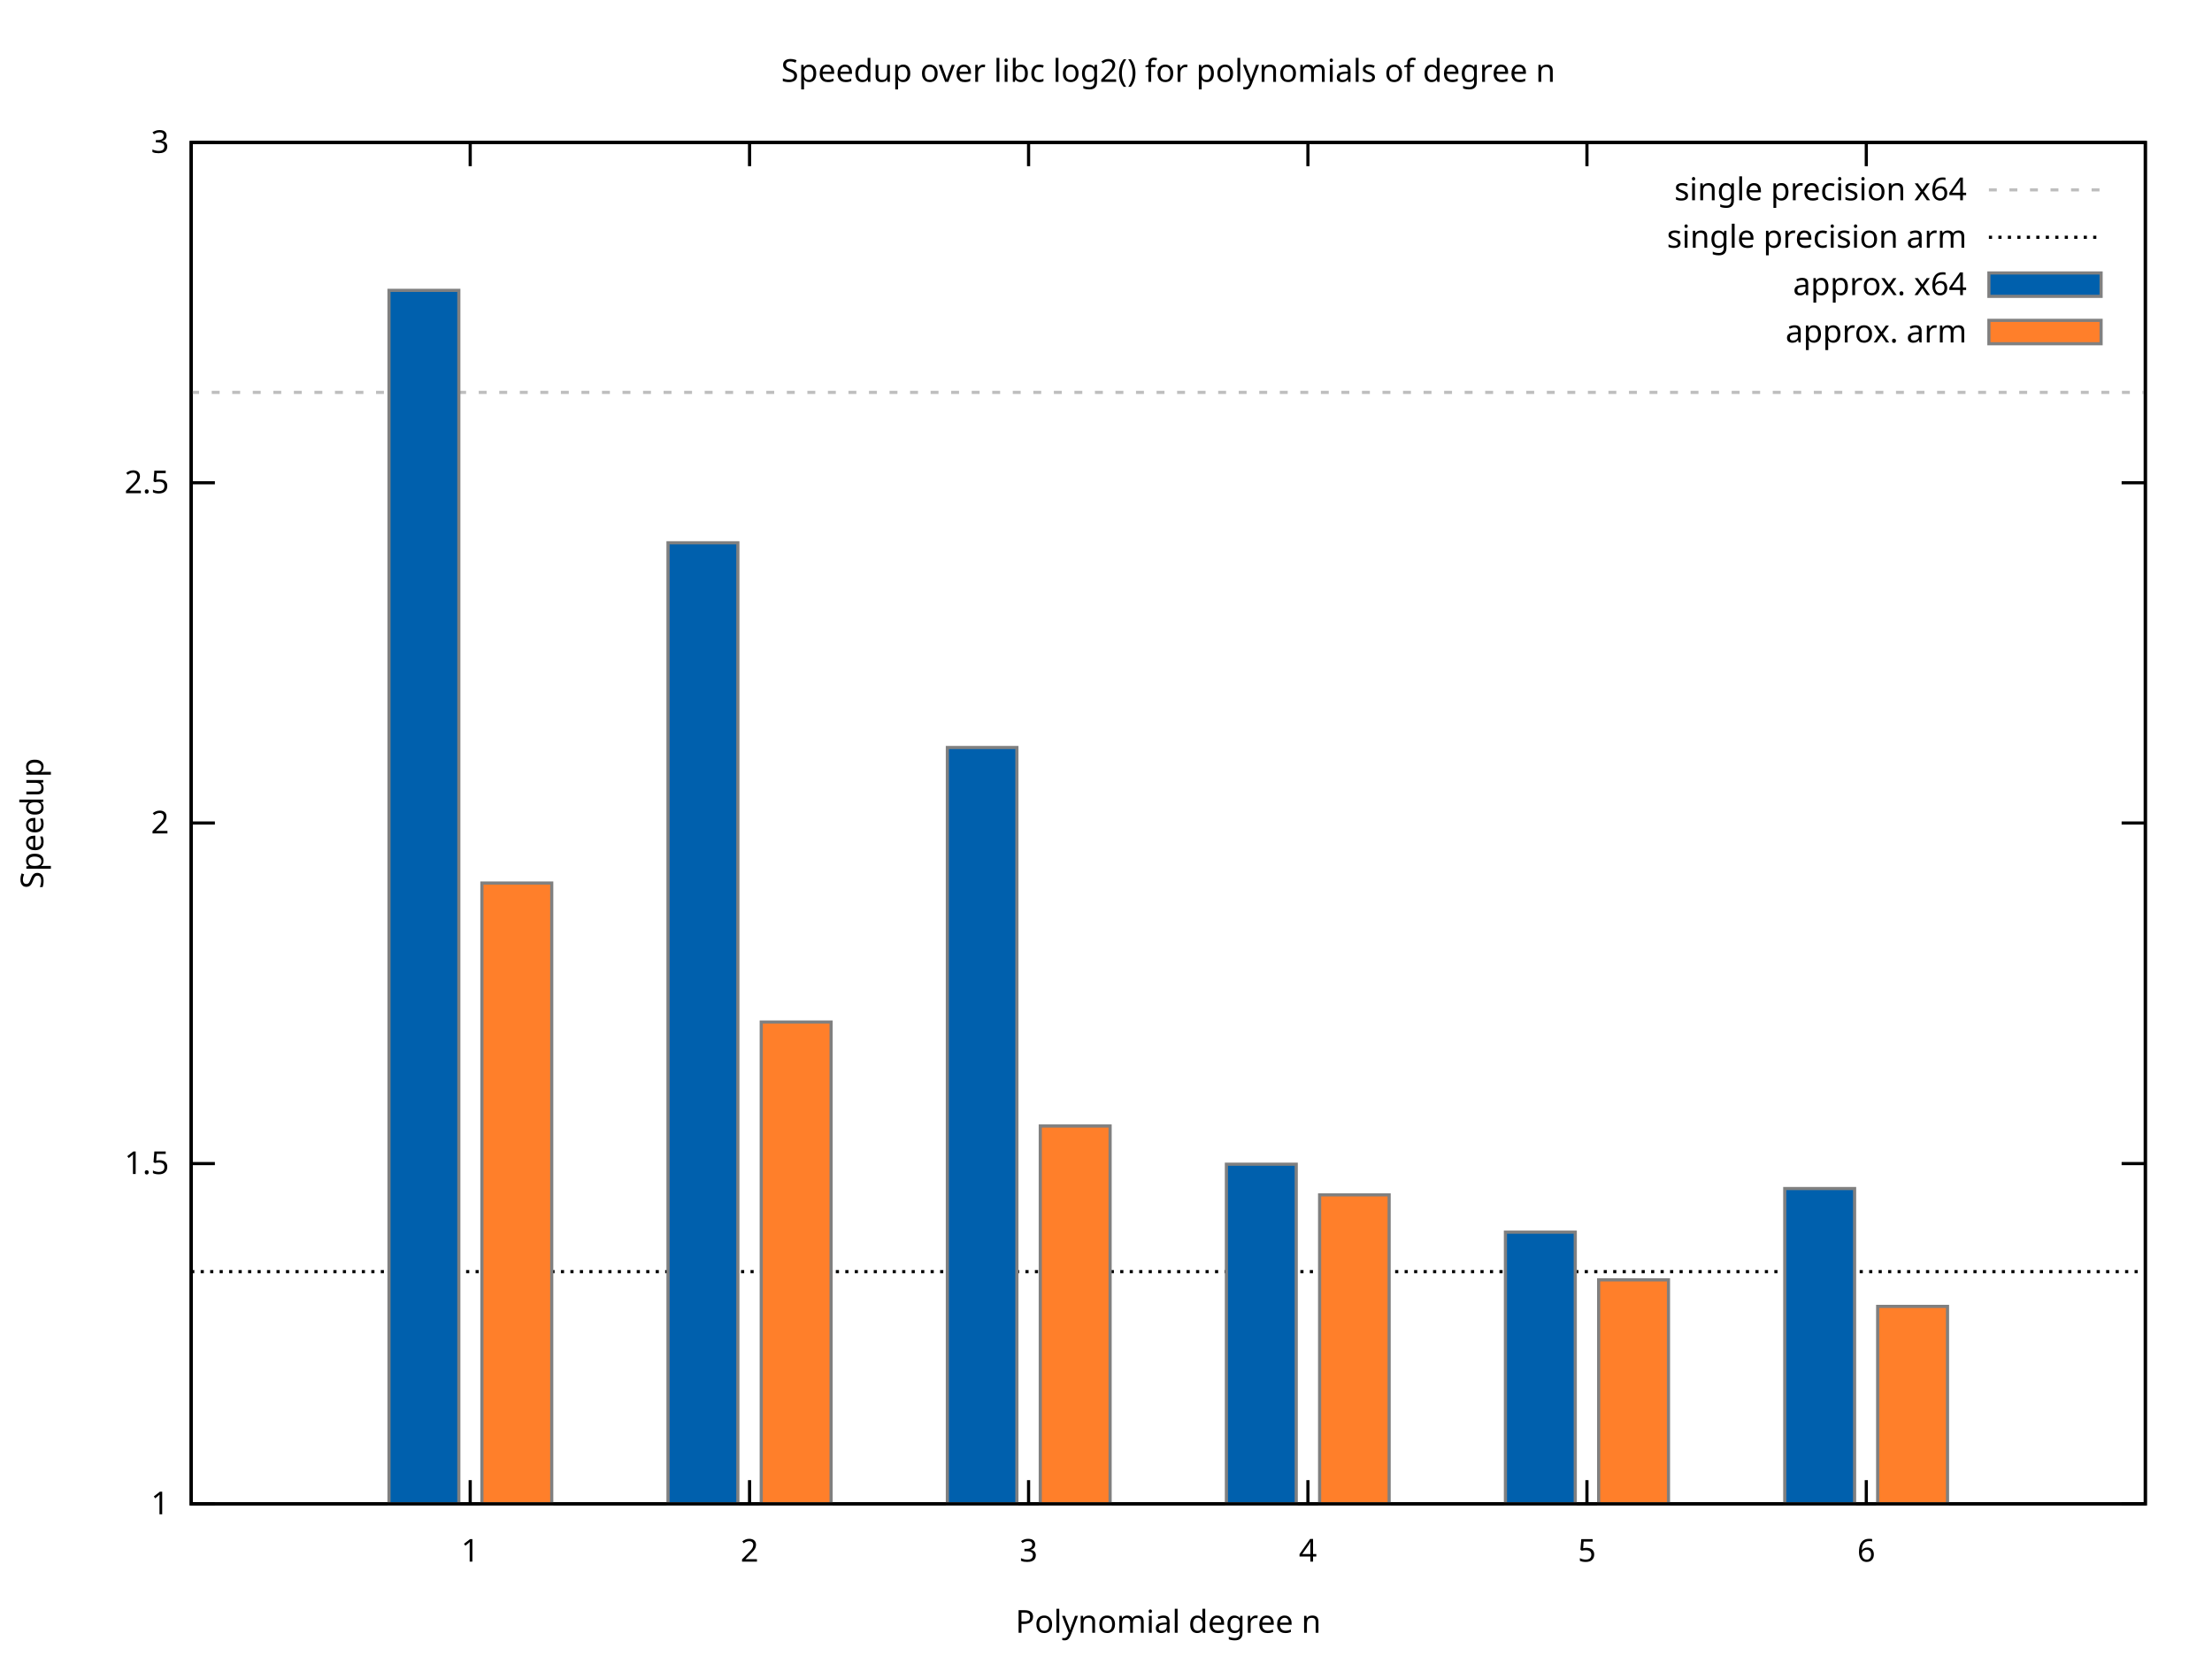
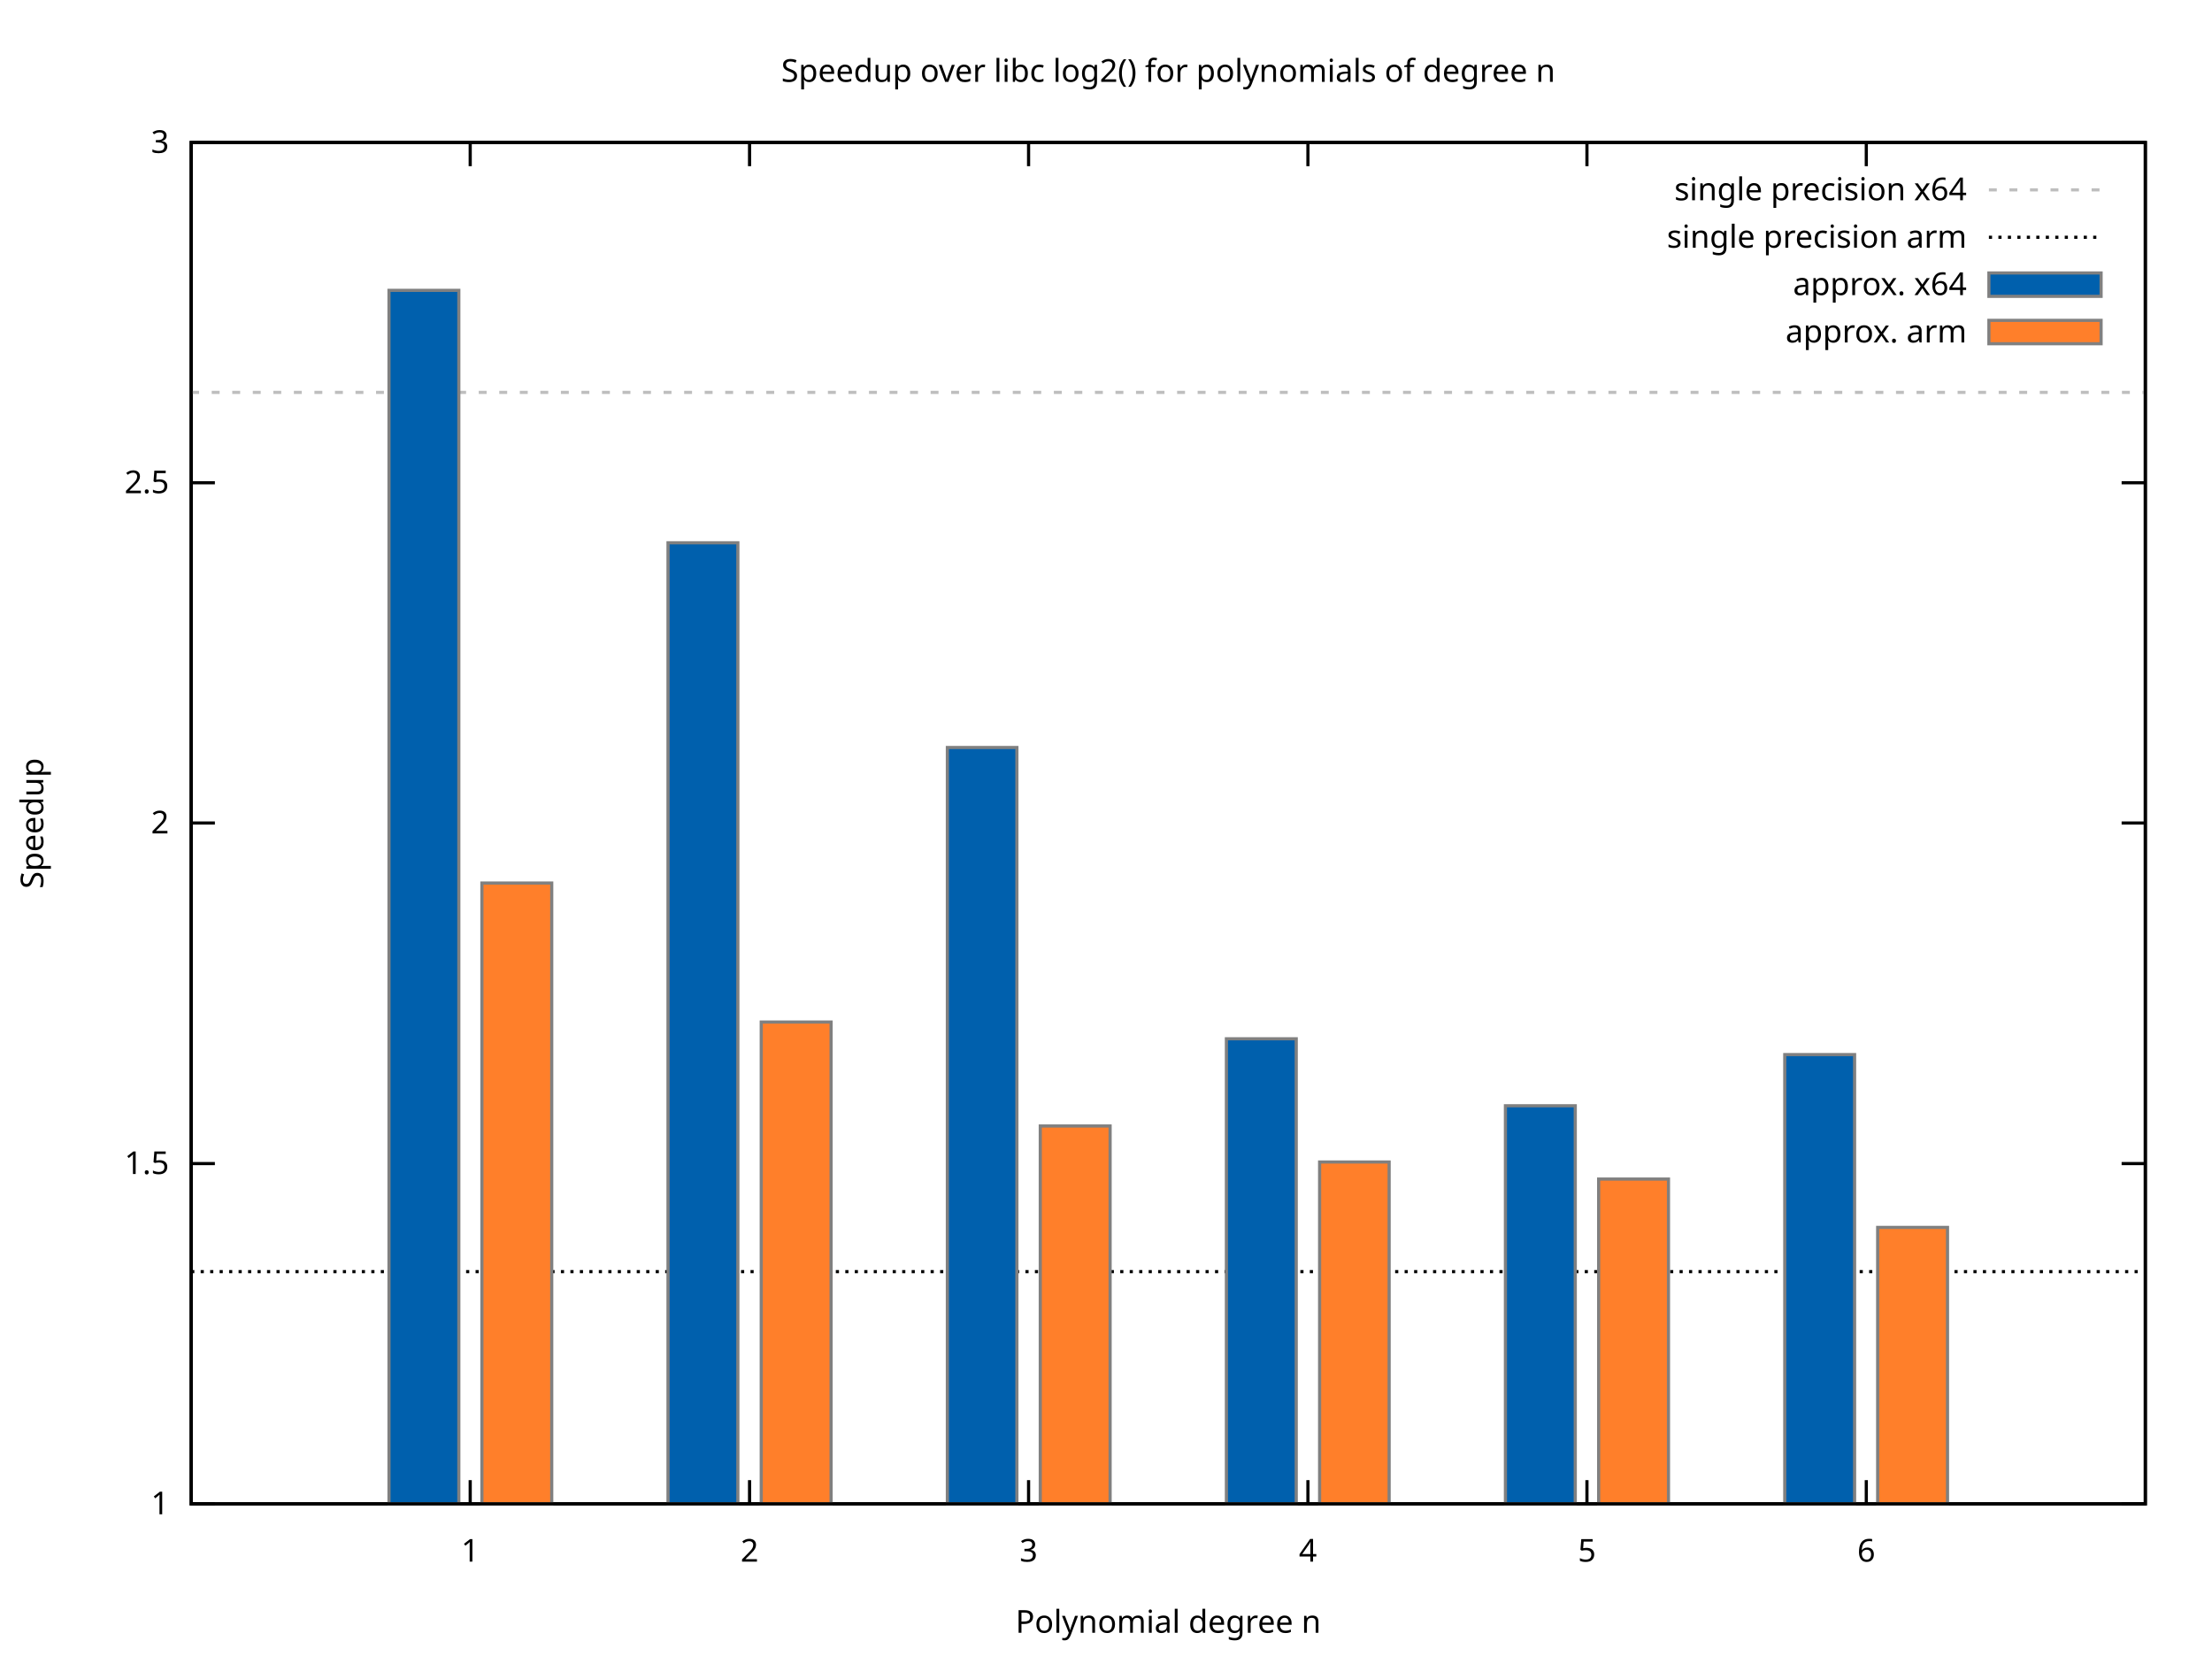
<svg xmlns="http://www.w3.org/2000/svg" xmlns:xlink="http://www.w3.org/1999/xlink" width="700" height="524" viewBox="0 0 700 524">
  <g id="gnuplot_canvas">
    <rect x="0" y="0" width="700" height="524" fill="none" />
    <defs>
      <circle id="gpDot" r="0.5" stroke-width="0.5" />
      <path id="gpPt0" stroke-width="0.267" stroke="currentColor" d="M-1,0 h2 M0,-1 v2" />
      <path id="gpPt1" stroke-width="0.267" stroke="currentColor" d="M-1,-1 L1,1 M1,-1 L-1,1" />
      <path id="gpPt2" stroke-width="0.267" stroke="currentColor" d="M-1,0 L1,0 M0,-1 L0,1 M-1,-1 L1,1 M-1,1 L1,-1" />
      <rect id="gpPt3" stroke-width="0.267" stroke="currentColor" x="-1" y="-1" width="2" height="2" />
      <rect id="gpPt4" stroke-width="0.267" stroke="currentColor" fill="currentColor" x="-1" y="-1" width="2" height="2" />
      <circle id="gpPt5" stroke-width="0.267" stroke="currentColor" cx="0" cy="0" r="1" />
      <use xlink:href="#gpPt5" id="gpPt6" fill="currentColor" stroke="none" />
      <path id="gpPt7" stroke-width="0.267" stroke="currentColor" d="M0,-1.33 L-1.33,0.67 L1.33,0.67 z" />
      <use xlink:href="#gpPt7" id="gpPt8" fill="currentColor" stroke="none" />
      <use xlink:href="#gpPt7" id="gpPt9" stroke="currentColor" transform="rotate(180)" />
      <use xlink:href="#gpPt9" id="gpPt10" fill="currentColor" stroke="none" />
      <use xlink:href="#gpPt3" id="gpPt11" stroke="currentColor" transform="rotate(45)" />
      <use xlink:href="#gpPt11" id="gpPt12" fill="currentColor" stroke="none" />
      <path id="gpPt13" stroke-width="0.267" stroke="currentColor" d="M0,1.330 L1.265,0.411 L0.782,-1.067 L-0.782,-1.076 L-1.265,0.411 z" />
      <use xlink:href="#gpPt13" id="gpPt14" fill="currentColor" stroke="none" />
      <filter id="textbox" filterUnits="objectBoundingBox" x="0" y="0" height="1" width="1">
        <feFlood flood-color="white" flood-opacity="1" result="bgnd" />
        <feComposite in="SourceGraphic" in2="bgnd" operator="atop" />
      </filter>
      <filter id="greybox" filterUnits="objectBoundingBox" x="0" y="0" height="1" width="1">
        <feFlood flood-color="lightgrey" flood-opacity="1" result="grey" />
        <feComposite in="SourceGraphic" in2="grey" operator="atop" />
      </filter>
    </defs>
    <g fill="none" color="white" stroke="currentColor" stroke-width="1.00" stroke-linecap="butt" stroke-linejoin="miter">
</g>
    <g fill="none" color="black" stroke="currentColor" stroke-width="1.00" stroke-linecap="butt" stroke-linejoin="miter">
      <path stroke="black" d="M60.5,476.0 L68.0,476.0 M678.9,476.0 L671.4,476.0  " />
      <g transform="translate(53.5,479.3)" stroke="none" fill="black" font-family="Verdana" font-size="10.00" text-anchor="end">
        <text>
          <tspan font-family="Verdana"> 1</tspan>
        </text>
      </g>
    </g>
    <g fill="none" color="black" stroke="currentColor" stroke-width="1.00" stroke-linecap="butt" stroke-linejoin="miter">
      <path stroke="black" d="M60.5,368.3 L68.0,368.3 M678.9,368.3 L671.4,368.3  " />
      <g transform="translate(53.5,371.6)" stroke="none" fill="black" font-family="Verdana" font-size="10.00" text-anchor="end">
        <text>
          <tspan font-family="Verdana"> 1.5</tspan>
        </text>
      </g>
    </g>
    <g fill="none" color="black" stroke="currentColor" stroke-width="1.00" stroke-linecap="butt" stroke-linejoin="miter">
      <path stroke="black" d="M60.5,260.5 L68.0,260.5 M678.9,260.5 L671.4,260.5  " />
      <g transform="translate(53.5,263.8)" stroke="none" fill="black" font-family="Verdana" font-size="10.00" text-anchor="end">
        <text>
          <tspan font-family="Verdana"> 2</tspan>
        </text>
      </g>
    </g>
    <g fill="none" color="black" stroke="currentColor" stroke-width="1.00" stroke-linecap="butt" stroke-linejoin="miter">
      <path stroke="black" d="M60.5,152.8 L68.0,152.8 M678.9,152.8 L671.4,152.8  " />
      <g transform="translate(53.5,156.1)" stroke="none" fill="black" font-family="Verdana" font-size="10.00" text-anchor="end">
        <text>
          <tspan font-family="Verdana"> 2.5</tspan>
        </text>
      </g>
    </g>
    <g fill="none" color="black" stroke="currentColor" stroke-width="1.00" stroke-linecap="butt" stroke-linejoin="miter">
      <path stroke="black" d="M60.5,45.1 L68.0,45.1 M678.9,45.1 L671.4,45.1  " />
      <g transform="translate(53.5,48.4)" stroke="none" fill="black" font-family="Verdana" font-size="10.00" text-anchor="end">
        <text>
          <tspan font-family="Verdana"> 3</tspan>
        </text>
      </g>
    </g>
    <g fill="none" color="black" stroke="currentColor" stroke-width="1.00" stroke-linecap="butt" stroke-linejoin="miter">
      <path stroke="black" d="M148.8,476.0 L148.8,468.5 M148.8,45.1 L148.8,52.6  " />
      <g transform="translate(148.8,494.3)" stroke="none" fill="black" font-family="Verdana" font-size="10.00" text-anchor="middle">
        <text>
          <tspan font-family="Verdana">1</tspan>
        </text>
      </g>
    </g>
    <g fill="none" color="black" stroke="currentColor" stroke-width="1.00" stroke-linecap="butt" stroke-linejoin="miter">
      <path stroke="black" d="M237.2,476.0 L237.2,468.5 M237.2,45.1 L237.2,52.6  " />
      <g transform="translate(237.2,494.3)" stroke="none" fill="black" font-family="Verdana" font-size="10.00" text-anchor="middle">
        <text>
          <tspan font-family="Verdana">2</tspan>
        </text>
      </g>
    </g>
    <g fill="none" color="black" stroke="currentColor" stroke-width="1.00" stroke-linecap="butt" stroke-linejoin="miter">
      <path stroke="black" d="M325.5,476.0 L325.5,468.5 M325.5,45.1 L325.5,52.6  " />
      <g transform="translate(325.5,494.3)" stroke="none" fill="black" font-family="Verdana" font-size="10.00" text-anchor="middle">
        <text>
          <tspan font-family="Verdana">3</tspan>
        </text>
      </g>
    </g>
    <g fill="none" color="black" stroke="currentColor" stroke-width="1.00" stroke-linecap="butt" stroke-linejoin="miter">
      <path stroke="black" d="M413.9,476.0 L413.9,468.5 M413.9,45.1 L413.9,52.6  " />
      <g transform="translate(413.9,494.3)" stroke="none" fill="black" font-family="Verdana" font-size="10.00" text-anchor="middle">
        <text>
          <tspan font-family="Verdana">4</tspan>
        </text>
      </g>
    </g>
    <g fill="none" color="black" stroke="currentColor" stroke-width="1.00" stroke-linecap="butt" stroke-linejoin="miter">
      <path stroke="black" d="M502.2,476.0 L502.2,468.5 M502.2,45.1 L502.2,52.6  " />
      <g transform="translate(502.2,494.3)" stroke="none" fill="black" font-family="Verdana" font-size="10.00" text-anchor="middle">
        <text>
          <tspan font-family="Verdana">5</tspan>
        </text>
      </g>
    </g>
    <g fill="none" color="black" stroke="currentColor" stroke-width="1.00" stroke-linecap="butt" stroke-linejoin="miter">
      <path stroke="black" d="M590.6,476.0 L590.6,468.5 M590.6,45.1 L590.6,52.6  " />
      <g transform="translate(590.6,494.3)" stroke="none" fill="black" font-family="Verdana" font-size="10.00" text-anchor="middle">
        <text>
          <tspan font-family="Verdana">6</tspan>
        </text>
      </g>
    </g>
    <g fill="none" color="black" stroke="currentColor" stroke-width="1.00" stroke-linecap="butt" stroke-linejoin="miter">
</g>
    <g fill="none" color="black" stroke="currentColor" stroke-width="1.00" stroke-linecap="butt" stroke-linejoin="miter">
      <path stroke="black" d="M60.5,45.1 L60.5,476.0 L678.9,476.0 L678.9,45.1 L60.5,45.1 Z  " />
    </g>
    <g fill="none" color="black" stroke="currentColor" stroke-width="1.00" stroke-linecap="butt" stroke-linejoin="miter">
      <g transform="translate(13.7,260.6) rotate(270)" stroke="none" fill="black" font-family="Verdana" font-size="10.00" text-anchor="middle">
        <text>
          <tspan font-family="Verdana">Speedup</tspan>
        </text>
      </g>
    </g>
    <g fill="none" color="black" stroke="currentColor" stroke-width="1.00" stroke-linecap="butt" stroke-linejoin="miter">
      <g transform="translate(369.7,516.8)" stroke="none" fill="black" font-family="Verdana" font-size="10.00" text-anchor="middle">
        <text>
          <tspan font-family="Verdana">Polynomial degree n</tspan>
        </text>
      </g>
    </g>
    <g fill="none" color="black" stroke="currentColor" stroke-width="1.00" stroke-linecap="butt" stroke-linejoin="miter">
      <g transform="translate(369.7,25.9)" stroke="none" fill="black" font-family="Verdana" font-size="10.00" text-anchor="middle">
        <text>
          <tspan font-family="Verdana">Speedup over libc log2() for polynomials of degree n</tspan>
        </text>
      </g>
    </g>
    <g id="gnuplot_plot_1">
      <g fill="none" color="black" stroke="currentColor" stroke-width="1.00" stroke-linecap="butt" stroke-linejoin="miter">
        <g transform="translate(622.4,63.4)" stroke="none" fill="black" font-family="Verdana" font-size="10.00" text-anchor="end">
          <text>
            <tspan font-family="Verdana">single precision x64</tspan>
          </text>
        </g>
      </g>
      <g fill="none" color="black" stroke="currentColor" stroke-width="1.00" stroke-linecap="butt" stroke-linejoin="miter">
        <path stroke="rgb(190, 190, 190)" stroke-dasharray="2.5,4.0" d="M629.4,60.1 L664.9,60.1 M60.5,124.2 L66.7,124.2 L73.0,124.2 L79.2,124.2 L85.5,124.2 L91.7,124.2   L98.0,124.2 L104.2,124.2 L110.5,124.2 L116.7,124.2 L123.0,124.2 L129.2,124.2 L135.5,124.2 L141.7,124.2   L148.0,124.2 L154.2,124.2 L160.4,124.2 L166.7,124.2 L172.9,124.2 L179.2,124.2 L185.4,124.2 L191.7,124.2   L197.9,124.2 L204.2,124.2 L210.4,124.2 L216.7,124.2 L222.9,124.2 L229.2,124.2 L235.4,124.2 L241.6,124.2   L247.9,124.2 L254.1,124.2 L260.4,124.2 L266.6,124.2 L272.9,124.2 L279.1,124.2 L285.4,124.2 L291.6,124.2   L297.9,124.2 L304.1,124.2 L310.4,124.2 L316.6,124.2 L322.9,124.2 L329.1,124.2 L335.3,124.2 L341.6,124.2   L347.8,124.2 L354.1,124.2 L360.3,124.2 L366.6,124.2 L372.8,124.2 L379.1,124.2 L385.3,124.2 L391.6,124.2   L397.8,124.2 L404.1,124.2 L410.3,124.2 L416.5,124.2 L422.8,124.2 L429.0,124.2 L435.3,124.2 L441.5,124.2   L447.8,124.2 L454.0,124.2 L460.3,124.2 L466.5,124.2 L472.8,124.2 L479.0,124.2 L485.3,124.2 L491.5,124.2   L497.8,124.2 L504.0,124.2 L510.2,124.2 L516.5,124.2 L522.7,124.2 L529.0,124.2 L535.2,124.2 L541.5,124.2   L547.7,124.2 L554.0,124.2 L560.2,124.2 L566.5,124.2 L572.7,124.2 L579.0,124.2 L585.2,124.2 L591.4,124.2   L597.7,124.2 L603.9,124.2 L610.2,124.2 L616.4,124.2 L622.7,124.2 L628.9,124.2 L635.2,124.2 L641.4,124.2   L647.7,124.2 L653.9,124.2 L660.2,124.2 L666.4,124.2 L672.7,124.2 L678.9,124.2  " />
      </g>
    </g>
    <g id="gnuplot_plot_2">
      <g fill="none" color="black" stroke="currentColor" stroke-width="1.00" stroke-linecap="butt" stroke-linejoin="miter">
        <g transform="translate(622.4,78.4)" stroke="none" fill="black" font-family="Verdana" font-size="10.00" text-anchor="end">
          <text>
            <tspan font-family="Verdana">single precision arm</tspan>
          </text>
        </g>
      </g>
      <g fill="none" color="black" stroke="currentColor" stroke-width="1.00" stroke-linecap="butt" stroke-linejoin="miter">
        <path stroke="rgb(  0,   0,   0)" stroke-dasharray="1.0,2.0" d="M629.4,75.1 L664.9,75.1 M60.5,402.5 L66.7,402.5 L73.0,402.5 L79.2,402.5 L85.5,402.5 L91.7,402.5   L98.0,402.5 L104.2,402.5 L110.5,402.5 L116.7,402.5 L123.0,402.5 L129.2,402.5 L135.5,402.5 L141.7,402.5   L148.0,402.5 L154.2,402.5 L160.4,402.5 L166.7,402.5 L172.9,402.5 L179.2,402.5 L185.4,402.5 L191.7,402.5   L197.9,402.5 L204.2,402.5 L210.4,402.5 L216.7,402.5 L222.9,402.5 L229.2,402.5 L235.4,402.5 L241.6,402.5   L247.9,402.5 L254.1,402.5 L260.4,402.5 L266.6,402.5 L272.9,402.5 L279.1,402.5 L285.4,402.5 L291.6,402.5   L297.9,402.5 L304.1,402.5 L310.4,402.5 L316.6,402.5 L322.9,402.5 L329.1,402.5 L335.3,402.5 L341.6,402.5   L347.8,402.5 L354.1,402.5 L360.3,402.5 L366.6,402.5 L372.8,402.5 L379.1,402.5 L385.3,402.5 L391.6,402.5   L397.8,402.5 L404.1,402.5 L410.3,402.5 L416.5,402.5 L422.8,402.5 L429.0,402.5 L435.3,402.5 L441.5,402.5   L447.8,402.5 L454.0,402.5 L460.3,402.5 L466.5,402.5 L472.8,402.5 L479.0,402.5 L485.3,402.5 L491.5,402.5   L497.8,402.5 L504.0,402.5 L510.2,402.5 L516.5,402.5 L522.7,402.5 L529.0,402.5 L535.2,402.5 L541.5,402.5   L547.7,402.5 L554.0,402.5 L560.2,402.5 L566.5,402.5 L572.7,402.5 L579.0,402.5 L585.2,402.5 L591.4,402.5   L597.7,402.5 L603.9,402.5 L610.2,402.5 L616.4,402.5 L622.7,402.5 L628.9,402.5 L635.2,402.5 L641.4,402.5   L647.7,402.5 L653.9,402.5 L660.2,402.5 L666.4,402.5 L672.7,402.5 L678.9,402.5  " />
      </g>
    </g>
    <g id="gnuplot_plot_3">
      <g fill="none" color="black" stroke="currentColor" stroke-width="1.00" stroke-linecap="butt" stroke-linejoin="miter">
        <g transform="translate(622.4,93.4)" stroke="none" fill="black" font-family="Verdana" font-size="10.00" text-anchor="end">
          <text>
            <tspan font-family="Verdana">approx. x64</tspan>
          </text>
        </g>
      </g>
      <g fill="none" color="black" stroke="currentColor" stroke-width="1.00" stroke-linecap="butt" stroke-linejoin="miter">
        <g stroke="none" shape-rendering="crispEdges">
          <polygon fill="rgb(  0,  96, 173)" points="629.4,93.8 664.9,93.8 664.9,86.3 629.4,86.3 " />
        </g>
        <path stroke="gray" d="M629.4,93.8 L664.9,93.8 L664.9,86.4 L629.4,86.4 L629.4,93.8 Z  " />
      </g>
      <g fill="none" color="black" stroke="currentColor" stroke-width="1.00" stroke-linecap="butt" stroke-linejoin="miter">
        <g stroke="none" shape-rendering="crispEdges">
          <polygon fill="rgb(  0,  96, 173)" points="123.1,476.0 145.3,476.0 145.3,91.8 123.1,91.8 " />
        </g>
        <path stroke="gray" d="M123.1,476.0 L123.1,91.9 L145.2,91.9 L145.2,476.0 L123.1,476.0 Z  " />
      </g>
      <g fill="none" color="black" stroke="currentColor" stroke-width="1.00" stroke-linecap="butt" stroke-linejoin="miter">
        <g stroke="none" shape-rendering="crispEdges">
          <polygon fill="rgb(  0,  96, 173)" points="211.4,476.0 233.6,476.0 233.6,171.7 211.4,171.7 " />
        </g>
        <path stroke="gray" d="M211.4,476.0 L211.4,171.8 L233.5,171.8 L233.5,476.0 L211.4,476.0 Z  " />
      </g>
      <g fill="none" color="black" stroke="currentColor" stroke-width="1.00" stroke-linecap="butt" stroke-linejoin="miter">
        <g stroke="none" shape-rendering="crispEdges">
          <polygon fill="rgb(  0,  96, 173)" points="299.8,476.0 321.9,476.0 321.9,236.5 299.8,236.5 " />
        </g>
        <path stroke="gray" d="M299.8,476.0 L299.8,236.6 L321.8,236.6 L321.8,476.0 L299.8,476.0 Z  " />
      </g>
      <g fill="none" color="black" stroke="currentColor" stroke-width="1.00" stroke-linecap="butt" stroke-linejoin="miter">
        <g stroke="none" shape-rendering="crispEdges">
-           <polygon fill="rgb(  0,  96, 173)" points="388.1,476.0 410.3,476.0 410.3,368.4 388.1,368.4 " />
-         </g>
-         <path stroke="gray" d="M388.1,476.0 L388.1,368.5 L410.2,368.5 L410.2,476.0 L388.1,476.0 Z  " />
-       </g>
-       <g fill="none" color="black" stroke="currentColor" stroke-width="1.00" stroke-linecap="butt" stroke-linejoin="miter">
-         <g stroke="none" shape-rendering="crispEdges">
-           <polygon fill="rgb(  0,  96, 173)" points="476.4,476.0 498.6,476.0 498.6,389.9 476.4,389.9 " />
-         </g>
-         <path stroke="gray" d="M476.4,476.0 L476.4,390.0 L498.5,390.0 L498.5,476.0 L476.4,476.0 Z  " />
-       </g>
-       <g fill="none" color="black" stroke="currentColor" stroke-width="1.00" stroke-linecap="butt" stroke-linejoin="miter">
-         <g stroke="none" shape-rendering="crispEdges">
-           <polygon fill="rgb(  0,  96, 173)" points="564.8,476.0 587.0,476.0 587.0,376.1 564.8,376.1 " />
-         </g>
-         <path stroke="gray" d="M564.8,476.0 L564.8,376.2 L586.9,376.2 L586.9,476.0 L564.8,476.0 Z  " />
+           <polygon fill="rgb(  0,  96, 173)" points="388.1,476.0 410.3,476.0 410.3,328.7 388.1,328.7 " />
+         </g>
+         <path stroke="gray" d="M388.1,476.0 L388.1,328.8 L410.2,328.8 L410.2,476.0 L388.1,476.0 Z  " />
+       </g>
+       <g fill="none" color="black" stroke="currentColor" stroke-width="1.00" stroke-linecap="butt" stroke-linejoin="miter">
+         <g stroke="none" shape-rendering="crispEdges">
+           <polygon fill="rgb(  0,  96, 173)" points="476.4,476.0 498.6,476.0 498.6,349.9 476.4,349.9 " />
+         </g>
+         <path stroke="gray" d="M476.4,476.0 L476.4,350.0 L498.5,350.0 L498.5,476.0 L476.4,476.0 Z  " />
+       </g>
+       <g fill="none" color="black" stroke="currentColor" stroke-width="1.00" stroke-linecap="butt" stroke-linejoin="miter">
+         <g stroke="none" shape-rendering="crispEdges">
+           <polygon fill="rgb(  0,  96, 173)" points="564.8,476.0 587.0,476.0 587.0,333.7 564.8,333.7 " />
+         </g>
+         <path stroke="gray" d="M564.8,476.0 L564.8,333.8 L586.9,333.8 L586.9,476.0 L564.8,476.0 Z  " />
      </g>
      <g fill="none" color="black" stroke="currentColor" stroke-width="1.00" stroke-linecap="butt" stroke-linejoin="miter">
</g>
    </g>
    <g id="gnuplot_plot_4">
      <g fill="none" color="black" stroke="currentColor" stroke-width="1.00" stroke-linecap="butt" stroke-linejoin="miter">
        <g transform="translate(622.4,108.4)" stroke="none" fill="black" font-family="Verdana" font-size="10.00" text-anchor="end">
          <text>
            <tspan font-family="Verdana">approx. arm</tspan>
          </text>
        </g>
      </g>
      <g fill="none" color="black" stroke="currentColor" stroke-width="1.00" stroke-linecap="butt" stroke-linejoin="miter">
        <g stroke="none" shape-rendering="crispEdges">
          <polygon fill="rgb(255, 127,  42)" points="629.4,108.8 664.9,108.8 664.9,101.3 629.4,101.3 " />
        </g>
        <path stroke="gray" d="M629.4,108.8 L664.9,108.8 L664.9,101.4 L629.4,101.4 L629.4,108.8 Z  " />
      </g>
      <g fill="none" color="black" stroke="currentColor" stroke-width="1.00" stroke-linecap="butt" stroke-linejoin="miter">
        <g stroke="none" shape-rendering="crispEdges">
          <polygon fill="rgb(255, 127,  42)" points="152.5,476.0 174.7,476.0 174.7,279.4 152.5,279.4 " />
        </g>
        <path stroke="gray" d="M152.5,476.0 L152.5,279.5 L174.6,279.5 L174.6,476.0 L152.5,476.0 Z  " />
      </g>
      <g fill="none" color="black" stroke="currentColor" stroke-width="1.00" stroke-linecap="butt" stroke-linejoin="miter">
        <g stroke="none" shape-rendering="crispEdges">
          <polygon fill="rgb(255, 127,  42)" points="240.9,476.0 263.1,476.0 263.1,323.4 240.9,323.4 " />
        </g>
        <path stroke="gray" d="M240.9,476.0 L240.9,323.5 L263.0,323.5 L263.0,476.0 L240.9,476.0 Z  " />
      </g>
      <g fill="none" color="black" stroke="currentColor" stroke-width="1.00" stroke-linecap="butt" stroke-linejoin="miter">
        <g stroke="none" shape-rendering="crispEdges">
          <polygon fill="rgb(255, 127,  42)" points="329.2,476.0 351.4,476.0 351.4,356.3 329.2,356.3 " />
        </g>
        <path stroke="gray" d="M329.2,476.0 L329.2,356.4 L351.3,356.4 L351.3,476.0 L329.2,476.0 Z  " />
      </g>
      <g fill="none" color="black" stroke="currentColor" stroke-width="1.00" stroke-linecap="butt" stroke-linejoin="miter">
        <g stroke="none" shape-rendering="crispEdges">
-           <polygon fill="rgb(255, 127,  42)" points="417.6,476.0 439.7,476.0 439.7,378.1 417.6,378.1 " />
-         </g>
-         <path stroke="gray" d="M417.6,476.0 L417.6,378.2 L439.6,378.2 L439.6,476.0 L417.6,476.0 Z  " />
-       </g>
-       <g fill="none" color="black" stroke="currentColor" stroke-width="1.00" stroke-linecap="butt" stroke-linejoin="miter">
-         <g stroke="none" shape-rendering="crispEdges">
-           <polygon fill="rgb(255, 127,  42)" points="505.9,476.0 528.1,476.0 528.1,405.0 505.9,405.0 " />
-         </g>
-         <path stroke="gray" d="M505.9,476.0 L505.9,405.1 L528.0,405.1 L528.0,476.0 L505.9,476.0 Z  " />
-       </g>
-       <g fill="none" color="black" stroke="currentColor" stroke-width="1.00" stroke-linecap="butt" stroke-linejoin="miter">
-         <g stroke="none" shape-rendering="crispEdges">
-           <polygon fill="rgb(255, 127,  42)" points="594.2,476.0 616.4,476.0 616.4,413.4 594.2,413.4 " />
-         </g>
-         <path stroke="gray" d="M594.2,476.0 L594.2,413.5 L616.3,413.5 L616.3,476.0 L594.2,476.0 Z  " />
+           <polygon fill="rgb(255, 127,  42)" points="417.6,476.0 439.7,476.0 439.7,367.7 417.6,367.7 " />
+         </g>
+         <path stroke="gray" d="M417.6,476.0 L417.6,367.8 L439.6,367.8 L439.6,476.0 L417.6,476.0 Z  " />
+       </g>
+       <g fill="none" color="black" stroke="currentColor" stroke-width="1.00" stroke-linecap="butt" stroke-linejoin="miter">
+         <g stroke="none" shape-rendering="crispEdges">
+           <polygon fill="rgb(255, 127,  42)" points="505.9,476.0 528.1,476.0 528.1,373.1 505.9,373.1 " />
+         </g>
+         <path stroke="gray" d="M505.9,476.0 L505.9,373.2 L528.0,373.2 L528.0,476.0 L505.9,476.0 Z  " />
+       </g>
+       <g fill="none" color="black" stroke="currentColor" stroke-width="1.00" stroke-linecap="butt" stroke-linejoin="miter">
+         <g stroke="none" shape-rendering="crispEdges">
+           <polygon fill="rgb(255, 127,  42)" points="594.2,476.0 616.4,476.0 616.4,388.4 594.2,388.4 " />
+         </g>
+         <path stroke="gray" d="M594.2,476.0 L594.2,388.5 L616.3,388.5 L616.3,476.0 L594.2,476.0 Z  " />
      </g>
      <g fill="none" color="black" stroke="currentColor" stroke-width="1.00" stroke-linecap="butt" stroke-linejoin="miter">
</g>
    </g>
    <g fill="none" color="white" stroke="rgb(255, 127,  42)" stroke-width="2.00" stroke-linecap="butt" stroke-linejoin="miter">
</g>
    <g fill="none" color="black" stroke="currentColor" stroke-width="2.00" stroke-linecap="butt" stroke-linejoin="miter">
</g>
    <g fill="none" color="black" stroke="black" stroke-width="1.00" stroke-linecap="butt" stroke-linejoin="miter">
</g>
    <g fill="none" color="black" stroke="currentColor" stroke-width="1.00" stroke-linecap="butt" stroke-linejoin="miter">
      <path stroke="black" d="M60.5,45.1 L60.5,476.0 L678.9,476.0 L678.9,45.1 L60.5,45.1 Z  " />
    </g>
    <g fill="none" color="black" stroke="currentColor" stroke-width="1.00" stroke-linecap="butt" stroke-linejoin="miter">
</g>
  </g>
</svg>
